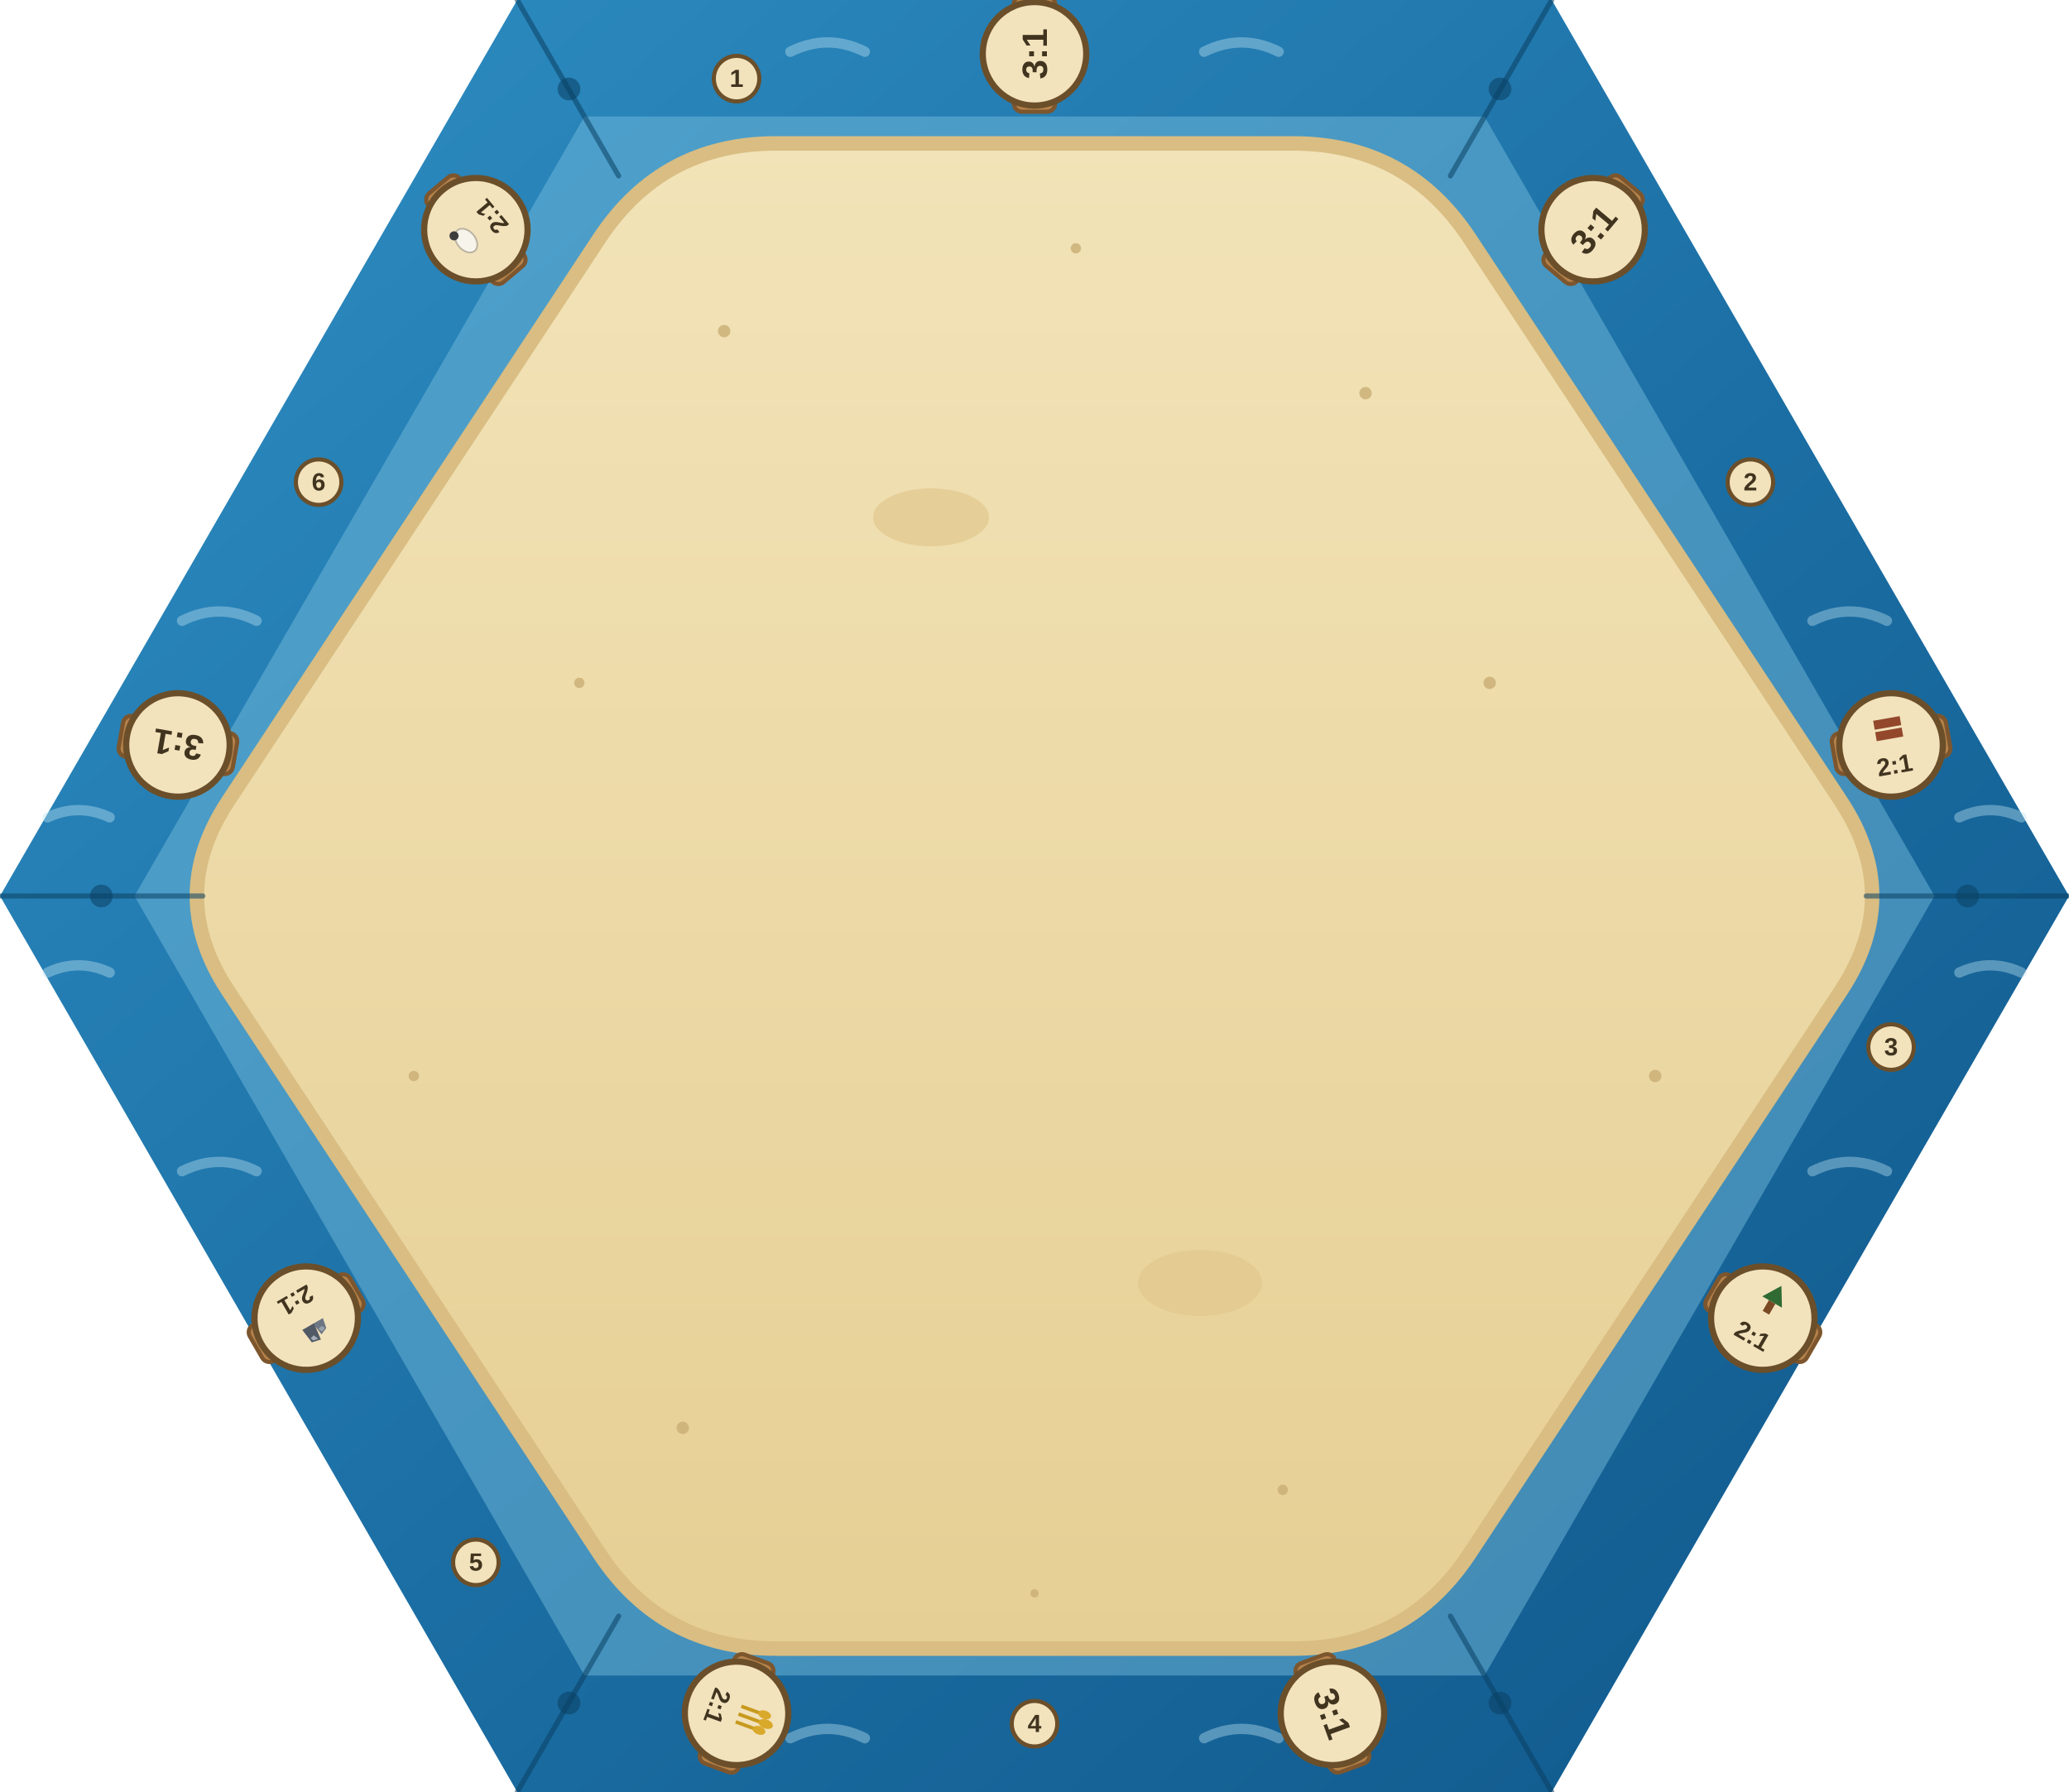
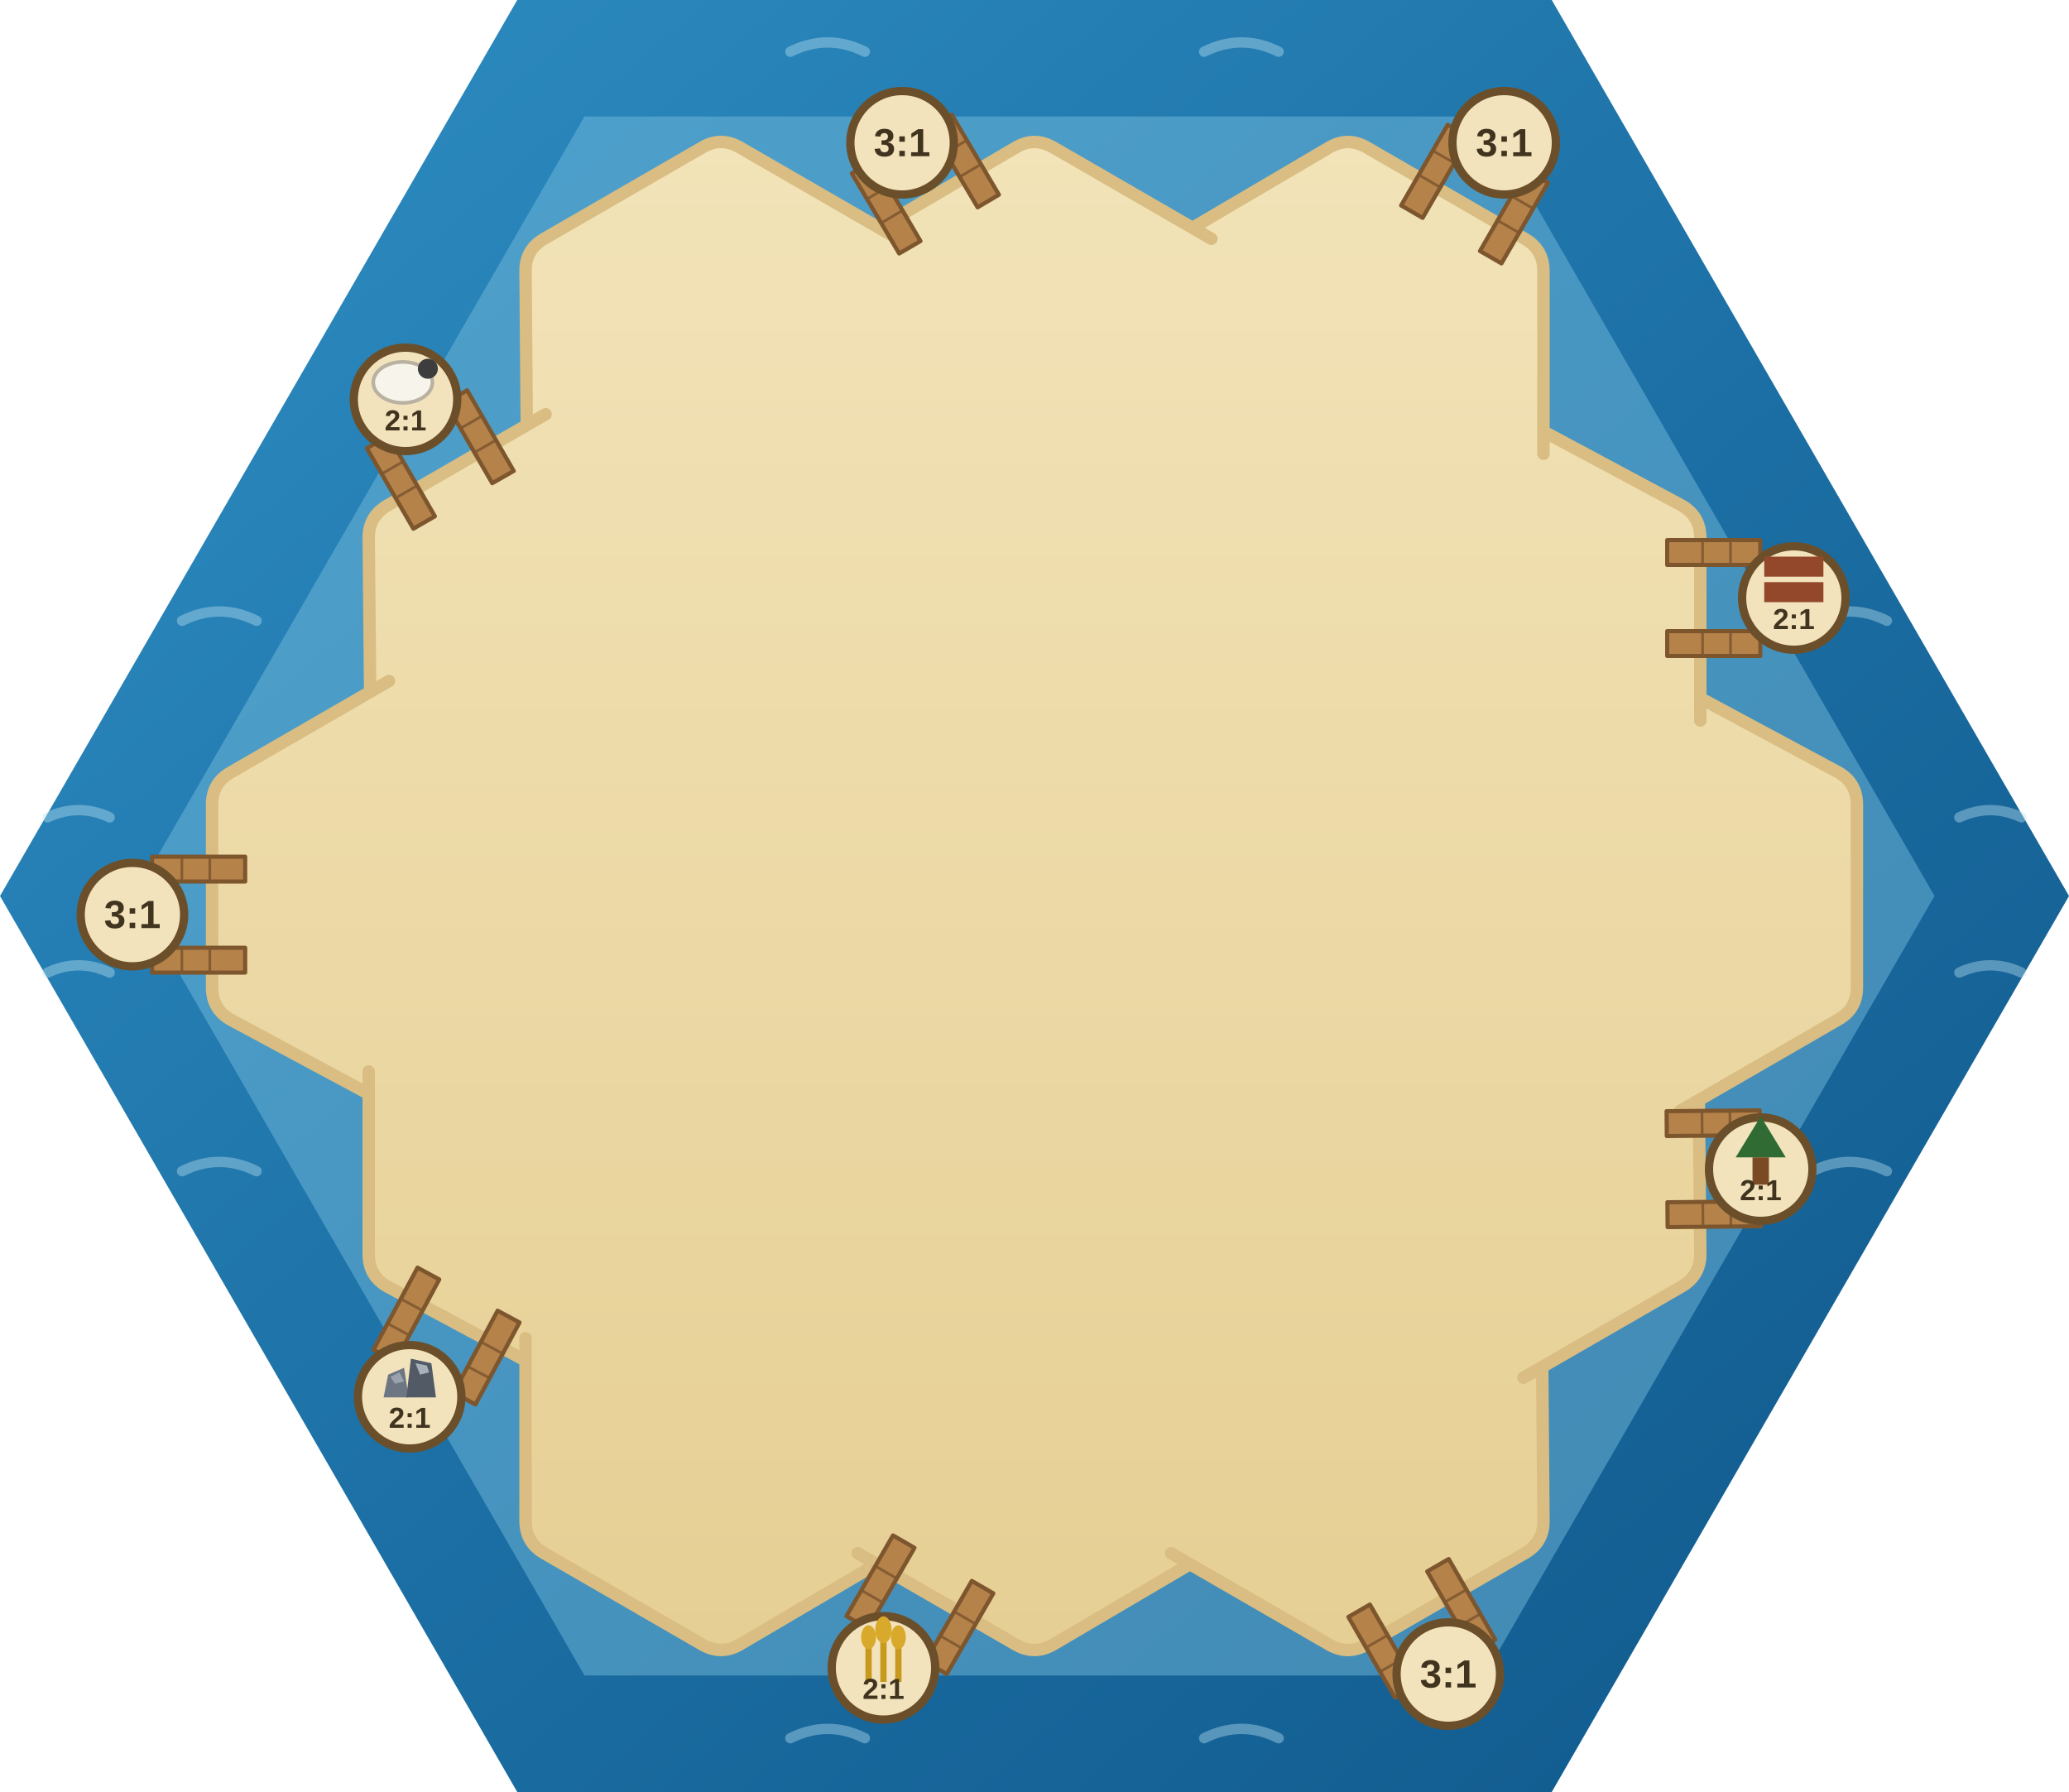
<svg xmlns="http://www.w3.org/2000/svg" viewBox="0 0 1000 866">
  <defs>
    <linearGradient id="sea" x1="0" y1="0" x2="1" y2="1">
      <stop offset="0" stop-color="#2f8fc4" />
      <stop offset="0.55" stop-color="#1b6ea3" />
      <stop offset="1" stop-color="#10578a" />
    </linearGradient>
    <linearGradient id="sand" x1="0" y1="0" x2="0" y2="1">
      <stop offset="0" stop-color="#f2e3b8" />
      <stop offset="1" stop-color="#e6cf94" />
    </linearGradient>
  </defs>
  <polygon points="250,0 750,0 1000,433 750,866 250,866 0,433" fill="url(#sea)" />
  <polygon points="282.5,56.3 717.5,56.3 935,433 717.5,809.7 282.5,809.7 65,433" fill="#79c1e0" opacity="0.45" />
  <g stroke="#bfe3f2" stroke-width="5" stroke-linecap="round" fill="none" opacity="0.4">
    <path d="M88,300 q18,-9 36,0" />
    <path d="M88,566 q18,-9 36,0" />
    <path d="M876,300 q18,-9 36,0" />
    <path d="M876,566 q18,-9 36,0" />
    <path d="M382,25 q18,-9 36,0" />
    <path d="M582,25 q18,-9 36,0" />
    <path d="M382,840 q18,-9 36,0" />
    <path d="M582,840 q18,-9 36,0" />
    <path d="M23,395 q15,-7 30,0" />
    <path d="M23,470 q15,-7 30,0" />
    <path d="M947,395 q15,-7 30,0" />
    <path d="M947,470 q15,-7 30,0" />
  </g>
-   <path d="M110.3,387.1 L289.7,115.2 Q320,69.3 375,69.3 L625,69.3 Q680,69.3 710.3,115.2            L889.7,387.1 Q920,433 889.7,478.9 L710.3,750.8 Q680,796.7 625,796.7            L375,796.7 Q320,796.7 289.7,750.8 L110.3,478.9 Q80,433 110.3,387.1 Z" fill="url(#sand)" stroke="#d9bd82" stroke-width="7" stroke-linejoin="round" />
-   <g fill="#c9ae74" opacity="0.8">
-     <circle cx="350" cy="160" r="3" />
-     <circle cx="520" cy="120" r="2.5" />
-     <circle cx="660" cy="190" r="3" />
-     <circle cx="280" cy="330" r="2.5" />
-     <circle cx="720" cy="330" r="3" />
-     <circle cx="200" cy="520" r="2.5" />
-     <circle cx="800" cy="520" r="3" />
-     <circle cx="330" cy="690" r="3" />
-     <circle cx="620" cy="720" r="2.5" />
-     <circle cx="500" cy="770" r="2" />
-   </g>
-   <ellipse cx="450" cy="250" rx="28" ry="14" fill="#dcbd7f" opacity="0.5" />
-   <ellipse cx="580" cy="620" rx="30" ry="16" fill="#dcbd7f" opacity="0.4" />
-   <g stroke="#0a3f63" stroke-width="2.5" stroke-linecap="round" opacity="0.55" fill="none">
-     <line x1="902" y1="433" x2="1000" y2="433" />
-     <line x1="701" y1="781" x2="750" y2="866" />
-     <line x1="299" y1="781" x2="250" y2="866" />
-     <line x1="98" y1="433" x2="0" y2="433" />
-     <line x1="299" y1="85" x2="250" y2="0" />
-     <line x1="701" y1="85" x2="750" y2="0" />
-   </g>
-   <g fill="#0a3f63" opacity="0.55">
-     <circle cx="951" cy="433" r="5.5" />
-     <circle cx="725" cy="823" r="5.5" />
-     <circle cx="275" cy="823" r="5.5" />
-     <circle cx="49" cy="433" r="5.5" />
-     <circle cx="275" cy="43" r="5.5" />
-     <circle cx="725" cy="43" r="5.5" />
-   </g>
-   <g font-family="Arial, Helvetica, sans-serif" font-weight="bold" text-anchor="middle">
-     <g transform="translate(500,26) rotate(270)">
-       <rect x="-28" y="-10" width="56" height="20" rx="4" fill="#b5824a" stroke="#7d562e" stroke-width="2" />
-       <line x1="-14" y1="-10" x2="-14" y2="10" stroke="#7d562e" stroke-width="2" />
-       <line x1="14" y1="-10" x2="14" y2="10" stroke="#7d562e" stroke-width="2" />
-       <circle r="25" fill="#f2e3bd" stroke="#6b4f2a" stroke-width="3" />
-       <text y="6" font-size="17" fill="#41341f">3:1</text>
+   <path d="M 357.5,71.2 L 434.0,115.4 L 424.9,110.1 L 490.9,71.3 Q 499.9,66.0 509.0,71.2 L 585.5,115.4 L 576.4,110.1 L 642.4,71.3 Q 651.4,66.0 660.5,71.2 L 737.0,115.4 Q 746.0,120.6 746.0,131.0 L 746.0,219.3 L 746.0,208.5 L 812.3,244.0 Q 821.8,249.1 821.8,259.9 L 821.8,348.2 L 821.8,337.4 L 888.1,373.0 Q 897.5,378.1 897.5,388.8 L 897.5,477.2 Q 897.5,487.6 888.5,492.7 L 812.0,536.9 L 821.1,531.7 L 821.8,605.9 Q 821.9,616.4 812.8,621.7 L 736.3,665.8 L 745.4,660.6 L 746.0,734.9 Q 746.1,745.4 737.0,750.6 L 660.5,794.8 Q 651.5,800.0 642.5,794.8 L 566.0,750.6 L 575.1,755.9 L 509.1,794.7 Q 500.1,800.0 491.0,794.8 L 414.5,750.6 L 423.6,755.9 L 357.6,794.7 Q 348.6,800.0 339.5,794.8 L 263.0,750.6 Q 254.0,745.4 254.0,735.0 L 254.0,646.7 L 254.0,657.5 L 187.7,622.0 Q 178.2,616.9 178.2,606.1 L 178.2,517.8 L 178.2,528.6 L 111.9,493.0 Q 102.5,487.9 102.5,477.2 L 102.5,388.8 Q 102.5,378.4 111.5,373.3 L 188.0,329.1 L 178.9,334.3 L 178.2,260.1 Q 178.1,249.6 187.2,244.3 L 263.7,200.2 L 254.6,205.4 L 254.0,131.1 Q 253.9,120.6 263.0,115.4 L 339.5,71.2 Q 348.5,66.0 357.5,71.2 Z" fill="url(#sand)" stroke="#d9bd82" stroke-width="6" stroke-linejoin="round" />
+   <g>
+     <g>
+       <polygon points="444.9,116.5 434.6,122.5 411.7,83.8 422.1,77.7" fill="#b5824a" stroke="#7d562e" stroke-width="2" stroke-linejoin="round" />
+       <g stroke="#7d562e" stroke-width="1.3" opacity="0.85">
+         <line x1="436.2" y1="101.7" x2="425.9" y2="107.8" />
+         <line x1="429.4" y1="90.1" x2="419" y2="96.2" />
+       </g>
+       <polygon points="482.8,94.1 472.5,100.2 449.6,61.4 460,55.4" fill="#b5824a" stroke="#7d562e" stroke-width="2" stroke-linejoin="round" />
+       <g stroke="#7d562e" stroke-width="1.3" opacity="0.85">
+         <line x1="474.1" y1="79.4" x2="463.8" y2="85.5" />
+         <line x1="467.3" y1="67.8" x2="456.9" y2="73.9" />
+       </g>
+       <circle cx="436" cy="69" r="25" fill="#f2e3bd" stroke="#6b4f2a" stroke-width="4" />
+       <text x="436" y="75.5" font-family="Arial, Helvetica, sans-serif" font-weight="bold" font-size="19" text-anchor="middle" fill="#41341f">3:1</text>
    </g>
-     <g transform="translate(770,111) rotate(310)">
-       <rect x="-28" y="-10" width="56" height="20" rx="4" fill="#b5824a" stroke="#7d562e" stroke-width="2" />
-       <line x1="-14" y1="-10" x2="-14" y2="10" stroke="#7d562e" stroke-width="2" />
-       <line x1="14" y1="-10" x2="14" y2="10" stroke="#7d562e" stroke-width="2" />
-       <circle r="25" fill="#f2e3bd" stroke="#6b4f2a" stroke-width="3" />
-       <text y="6" font-size="17" fill="#41341f">3:1</text>
+     <g>
+       <polygon points="687.6,105.3 677.2,99.3 699.7,60.3 710.1,66.3" fill="#b5824a" stroke="#7d562e" stroke-width="2" stroke-linejoin="round" />
+       <g stroke="#7d562e" stroke-width="1.3" opacity="0.85">
+         <line x1="696.1" y1="90.5" x2="685.7" y2="84.5" />
+         <line x1="702.9" y1="78.8" x2="692.5" y2="72.8" />
+       </g>
+       <polygon points="725.7,127.3 715.3,121.3 737.8,82.3 748.2,88.3" fill="#b5824a" stroke="#7d562e" stroke-width="2" stroke-linejoin="round" />
+       <g stroke="#7d562e" stroke-width="1.3" opacity="0.85">
+         <line x1="734.2" y1="112.5" x2="723.8" y2="106.5" />
+         <line x1="741" y1="100.8" x2="730.6" y2="94.8" />
+       </g>
+       <circle cx="727" cy="69" r="25" fill="#f2e3bd" stroke="#6b4f2a" stroke-width="4" />
+       <text x="727" y="75.5" font-family="Arial, Helvetica, sans-serif" font-weight="bold" font-size="19" text-anchor="middle" fill="#41341f">3:1</text>
    </g>
-     <g transform="translate(914,360) rotate(350)">
-       <rect x="-28" y="-10" width="56" height="20" rx="4" fill="#b5824a" stroke="#7d562e" stroke-width="2" />
-       <line x1="-14" y1="-10" x2="-14" y2="10" stroke="#7d562e" stroke-width="2" />
-       <line x1="14" y1="-10" x2="14" y2="10" stroke="#7d562e" stroke-width="2" />
-       <circle r="25" fill="#f2e3bd" stroke="#6b4f2a" stroke-width="3" />
-       <g transform="translate(0,-8)">
+     <g>
+       <polygon points="805.8,273 805.8,261 850.8,261 850.8,273" fill="#b5824a" stroke="#7d562e" stroke-width="2" stroke-linejoin="round" />
+       <g stroke="#7d562e" stroke-width="1.3" opacity="0.85">
+         <line x1="822.9" y1="273" x2="822.9" y2="261" />
+         <line x1="836.4" y1="273" x2="836.4" y2="261" />
+       </g>
+       <polygon points="805.8,317 805.8,305 850.8,305 850.8,317" fill="#b5824a" stroke="#7d562e" stroke-width="2" stroke-linejoin="round" />
+       <g stroke="#7d562e" stroke-width="1.3" opacity="0.85">
+         <line x1="822.9" y1="317" x2="822.9" y2="305" />
+         <line x1="836.4" y1="317" x2="836.4" y2="305" />
+       </g>
+       <circle cx="867" cy="289" r="25" fill="#f2e3bd" stroke="#6b4f2a" stroke-width="4" />
+       <g transform="translate(867,280) scale(2.2)">
        <rect x="-6.5" y="-5" width="13" height="4.4" fill="#93482c" />
        <rect x="-6.5" y="0.6" width="13" height="4.4" fill="#93482c" />
      </g>
-       <text y="14" font-size="12" fill="#41341f">2:1</text>
+       <text x="867" y="304" font-family="Arial, Helvetica, sans-serif" font-weight="bold" font-size="14" text-anchor="middle" fill="#41341f">2:1</text>
    </g>
-     <g transform="translate(852,637) rotate(30)">
-       <rect x="-28" y="-10" width="56" height="20" rx="4" fill="#b5824a" stroke="#7d562e" stroke-width="2" />
-       <line x1="-14" y1="-10" x2="-14" y2="10" stroke="#7d562e" stroke-width="2" />
-       <line x1="14" y1="-10" x2="14" y2="10" stroke="#7d562e" stroke-width="2" />
-       <circle r="25" fill="#f2e3bd" stroke="#6b4f2a" stroke-width="3" />
-       <g transform="translate(0,-8)">
+     <g>
+       <polygon points="805.6,549 805.5,537 850.5,536.6 850.6,548.6" fill="#b5824a" stroke="#7d562e" stroke-width="2" stroke-linejoin="round" />
+       <g stroke="#7d562e" stroke-width="1.3" opacity="0.85">
+         <line x1="822.7" y1="548.8" x2="822.6" y2="536.8" />
+         <line x1="836.2" y1="548.7" x2="836.1" y2="536.7" />
+       </g>
+       <polygon points="806,593 805.9,581 850.9,580.6 851,592.6" fill="#b5824a" stroke="#7d562e" stroke-width="2" stroke-linejoin="round" />
+       <g stroke="#7d562e" stroke-width="1.3" opacity="0.85">
+         <line x1="823.1" y1="592.8" x2="823" y2="580.8" />
+         <line x1="836.6" y1="592.7" x2="836.5" y2="580.7" />
+       </g>
+       <circle cx="851" cy="565" r="25" fill="#f2e3bd" stroke="#6b4f2a" stroke-width="4" />
+       <g transform="translate(851,561.5) scale(2.2)">
        <polygon points="0,-10 5.5,-1 -5.5,-1" fill="#2f6b33" />
        <rect x="-1.8" y="-1" width="3.6" height="6" fill="#7a4a24" />
      </g>
-       <text y="14" font-size="12" fill="#41341f">2:1</text>
+       <text x="851" y="580" font-family="Arial, Helvetica, sans-serif" font-weight="bold" font-size="14" text-anchor="middle" fill="#41341f">2:1</text>
    </g>
-     <g transform="translate(644,828) rotate(70)">
-       <rect x="-28" y="-10" width="56" height="20" rx="4" fill="#b5824a" stroke="#7d562e" stroke-width="2" />
-       <line x1="-14" y1="-10" x2="-14" y2="10" stroke="#7d562e" stroke-width="2" />
-       <line x1="14" y1="-10" x2="14" y2="10" stroke="#7d562e" stroke-width="2" />
-       <circle r="25" fill="#f2e3bd" stroke="#6b4f2a" stroke-width="3" />
-       <text y="6" font-size="17" fill="#41341f">3:1</text>
-     </g>
-     <g transform="translate(356,828) rotate(110)">
-       <rect x="-28" y="-10" width="56" height="20" rx="4" fill="#b5824a" stroke="#7d562e" stroke-width="2" />
-       <line x1="-14" y1="-10" x2="-14" y2="10" stroke="#7d562e" stroke-width="2" />
-       <line x1="14" y1="-10" x2="14" y2="10" stroke="#7d562e" stroke-width="2" />
-       <circle r="25" fill="#f2e3bd" stroke="#6b4f2a" stroke-width="3" />
-       <g transform="translate(0,-8)">
+     <g>
+       <polygon points="469.7,764 480.1,770 457.6,809 447.2,803" fill="#b5824a" stroke="#7d562e" stroke-width="2" stroke-linejoin="round" />
+       <g stroke="#7d562e" stroke-width="1.3" opacity="0.85">
+         <line x1="461.2" y1="778.8" x2="471.5" y2="784.8" />
+         <line x1="454.4" y1="790.5" x2="464.8" y2="796.5" />
+       </g>
+       <polygon points="431.6,742 442,748 419.5,787 409.1,781" fill="#b5824a" stroke="#7d562e" stroke-width="2" stroke-linejoin="round" />
+       <g stroke="#7d562e" stroke-width="1.3" opacity="0.85">
+         <line x1="423" y1="756.8" x2="433.4" y2="762.8" />
+         <line x1="416.3" y1="768.5" x2="426.7" y2="774.5" />
+       </g>
+       <circle cx="427" cy="806" r="25" fill="#f2e3bd" stroke="#6b4f2a" stroke-width="4" />
+       <g transform="translate(427,800.2) scale(1.8)">
        <g stroke="#c79a1e" stroke-width="1.7">
          <line x1="-4" y1="7" x2="-4" y2="-3" />
          <line x1="0" y1="7" x2="0" y2="-5" />
          <line x1="4" y1="7" x2="4" y2="-3" />
        </g>
        <ellipse cx="-4" cy="-5" rx="2" ry="3.2" fill="#d9a92c" />
        <ellipse cx="0" cy="-7" rx="2.2" ry="3.6" fill="#d9a92c" />
        <ellipse cx="4" cy="-5" rx="2" ry="3.2" fill="#d9a92c" />
      </g>
-       <text y="14" font-size="12" fill="#41341f">2:1</text>
+       <text x="427" y="821" font-family="Arial, Helvetica, sans-serif" font-weight="bold" font-size="14" text-anchor="middle" fill="#41341f">2:1</text>
    </g>
-     <g transform="translate(148,637) rotate(150)">
-       <rect x="-28" y="-10" width="56" height="20" rx="4" fill="#b5824a" stroke="#7d562e" stroke-width="2" />
-       <line x1="-14" y1="-10" x2="-14" y2="10" stroke="#7d562e" stroke-width="2" />
-       <line x1="14" y1="-10" x2="14" y2="10" stroke="#7d562e" stroke-width="2" />
-       <circle r="25" fill="#f2e3bd" stroke="#6b4f2a" stroke-width="3" />
-       <g transform="translate(0,-8)">
+     <g>
+       <polygon points="689.8,759.4 700.2,753.4 722.7,792.4 712.3,798.4" fill="#b5824a" stroke="#7d562e" stroke-width="2" stroke-linejoin="round" />
+       <g stroke="#7d562e" stroke-width="1.3" opacity="0.85">
+         <line x1="698.4" y1="774.2" x2="708.8" y2="768.2" />
+         <line x1="705.1" y1="785.9" x2="715.5" y2="779.9" />
+       </g>
+       <polygon points="651.7,781.4 662.1,775.4 684.6,814.4 674.2,820.4" fill="#b5824a" stroke="#7d562e" stroke-width="2" stroke-linejoin="round" />
+       <g stroke="#7d562e" stroke-width="1.3" opacity="0.85">
+         <line x1="660.3" y1="796.2" x2="670.7" y2="790.2" />
+         <line x1="667" y1="807.9" x2="677.4" y2="801.9" />
+       </g>
+       <circle cx="700" cy="809" r="25" fill="#f2e3bd" stroke="#6b4f2a" stroke-width="4" />
+       <text x="700" y="815.5" font-family="Arial, Helvetica, sans-serif" font-weight="bold" font-size="19" text-anchor="middle" fill="#41341f">3:1</text>
+     </g>
+     <g>
+       <polygon points="240.5,633.4 251.1,639.1 229.8,678.7 219.3,673.1" fill="#b5824a" stroke="#7d562e" stroke-width="2" stroke-linejoin="round" />
+       <g stroke="#7d562e" stroke-width="1.3" opacity="0.85">
+         <line x1="232.5" y1="648.5" x2="243" y2="654.2" />
+         <line x1="226.1" y1="660.4" x2="236.7" y2="666" />
+       </g>
+       <polygon points="201.8,612.6 212.3,618.3 191.1,657.9 180.5,652.3" fill="#b5824a" stroke="#7d562e" stroke-width="2" stroke-linejoin="round" />
+       <g stroke="#7d562e" stroke-width="1.3" opacity="0.85">
+         <line x1="193.7" y1="627.7" x2="204.3" y2="633.4" />
+         <line x1="187.3" y1="639.6" x2="197.9" y2="645.3" />
+       </g>
+       <circle cx="198" cy="675" r="25" fill="#f2e3bd" stroke="#6b4f2a" stroke-width="4" />
+       <g transform="translate(200.8,666.5) scale(2.2)">
        <polygon points="-7,4 -6,-1 -2.5,-2.5 -1.5,4" fill="#6d7683" />
        <polygon points="-2,4 -1,-4.5 3.5,-3.5 4.5,4" fill="#525a66" />
        <polygon points="-5.5,-0.5 -3.5,-1.5 -2.5,0.5 -4.5,1" fill="#9aa3ad" />
        <polygon points="0,-3.5 2.5,-3 3,-1.5 1,-1" fill="#a8b0ba" />
      </g>
-       <text y="14" font-size="12" fill="#41341f">2:1</text>
+       <text x="198" y="690" font-family="Arial, Helvetica, sans-serif" font-weight="bold" font-size="14" text-anchor="middle" fill="#41341f">2:1</text>
    </g>
-     <g transform="translate(86,360) rotate(190)">
-       <rect x="-28" y="-10" width="56" height="20" rx="4" fill="#b5824a" stroke="#7d562e" stroke-width="2" />
-       <line x1="-14" y1="-10" x2="-14" y2="10" stroke="#7d562e" stroke-width="2" />
-       <line x1="14" y1="-10" x2="14" y2="10" stroke="#7d562e" stroke-width="2" />
-       <circle r="25" fill="#f2e3bd" stroke="#6b4f2a" stroke-width="3" />
-       <text y="6" font-size="17" fill="#41341f">3:1</text>
+     <g>
+       <polygon points="118.5,458 118.5,470 73.5,470 73.5,458" fill="#b5824a" stroke="#7d562e" stroke-width="2" stroke-linejoin="round" />
+       <g stroke="#7d562e" stroke-width="1.3" opacity="0.85">
+         <line x1="101.4" y1="458" x2="101.4" y2="470" />
+         <line x1="87.9" y1="458" x2="87.9" y2="470" />
+       </g>
+       <polygon points="118.5,414 118.5,426 73.5,426 73.5,414" fill="#b5824a" stroke="#7d562e" stroke-width="2" stroke-linejoin="round" />
+       <g stroke="#7d562e" stroke-width="1.3" opacity="0.85">
+         <line x1="101.4" y1="414" x2="101.4" y2="426" />
+         <line x1="87.9" y1="414" x2="87.9" y2="426" />
+       </g>
+       <circle cx="64" cy="442" r="25" fill="#f2e3bd" stroke="#6b4f2a" stroke-width="4" />
+       <text x="64" y="448.5" font-family="Arial, Helvetica, sans-serif" font-weight="bold" font-size="19" text-anchor="middle" fill="#41341f">3:1</text>
    </g>
-     <g transform="translate(230,111) rotate(230)">
-       <rect x="-28" y="-10" width="56" height="20" rx="4" fill="#b5824a" stroke="#7d562e" stroke-width="2" />
-       <line x1="-14" y1="-10" x2="-14" y2="10" stroke="#7d562e" stroke-width="2" />
-       <line x1="14" y1="-10" x2="14" y2="10" stroke="#7d562e" stroke-width="2" />
-       <circle r="25" fill="#f2e3bd" stroke="#6b4f2a" stroke-width="3" />
-       <g transform="translate(0,-8)">
+     <g>
+       <polygon points="210.2,249.5 199.8,255.5 177.3,216.6 187.7,210.6" fill="#b5824a" stroke="#7d562e" stroke-width="2" stroke-linejoin="round" />
+       <g stroke="#7d562e" stroke-width="1.3" opacity="0.85">
+         <line x1="201.6" y1="234.7" x2="191.2" y2="240.7" />
+         <line x1="194.9" y1="223" x2="184.5" y2="229" />
+       </g>
+       <polygon points="248.3,227.6 237.9,233.5 215.4,194.6 225.8,188.6" fill="#b5824a" stroke="#7d562e" stroke-width="2" stroke-linejoin="round" />
+       <g stroke="#7d562e" stroke-width="1.3" opacity="0.85">
+         <line x1="239.7" y1="212.7" x2="229.3" y2="218.7" />
+         <line x1="233" y1="201" x2="222.6" y2="207" />
+       </g>
+       <circle cx="196" cy="193" r="25" fill="#f2e3bd" stroke="#6b4f2a" stroke-width="4" />
+       <g transform="translate(196.9,182.6) scale(2.2)">
        <ellipse cx="-1" cy="1" rx="6.5" ry="4.5" fill="#f7f4ec" stroke="#b9b2a0" stroke-width="0.8" />
        <circle cx="4.5" cy="-2" r="2.2" fill="#3d3d3d" />
      </g>
-       <text y="14" font-size="12" fill="#41341f">2:1</text>
-     </g>
-   </g>
-   <g font-family="Arial, Helvetica, sans-serif" font-size="12" font-weight="bold" text-anchor="middle">
-     <g fill="#f2e3bd" stroke="#6b4f2a" stroke-width="2">
-       <circle cx="356" cy="38" r="11" />
-       <circle cx="846" cy="233" r="11" />
-       <circle cx="914" cy="506" r="11" />
-       <circle cx="500" cy="833" r="11" />
-       <circle cx="230" cy="755" r="11" />
-       <circle cx="154" cy="233" r="11" />
-     </g>
-     <g fill="#41341f">
-       <text x="356" y="42">1</text>
-       <text x="846" y="237">2</text>
-       <text x="914" y="510">3</text>
-       <text x="500" y="837">4</text>
-       <text x="230" y="759">5</text>
-       <text x="154" y="237">6</text>
+       <text x="196" y="208" font-family="Arial, Helvetica, sans-serif" font-weight="bold" font-size="14" text-anchor="middle" fill="#41341f">2:1</text>
    </g>
  </g>
</svg>
